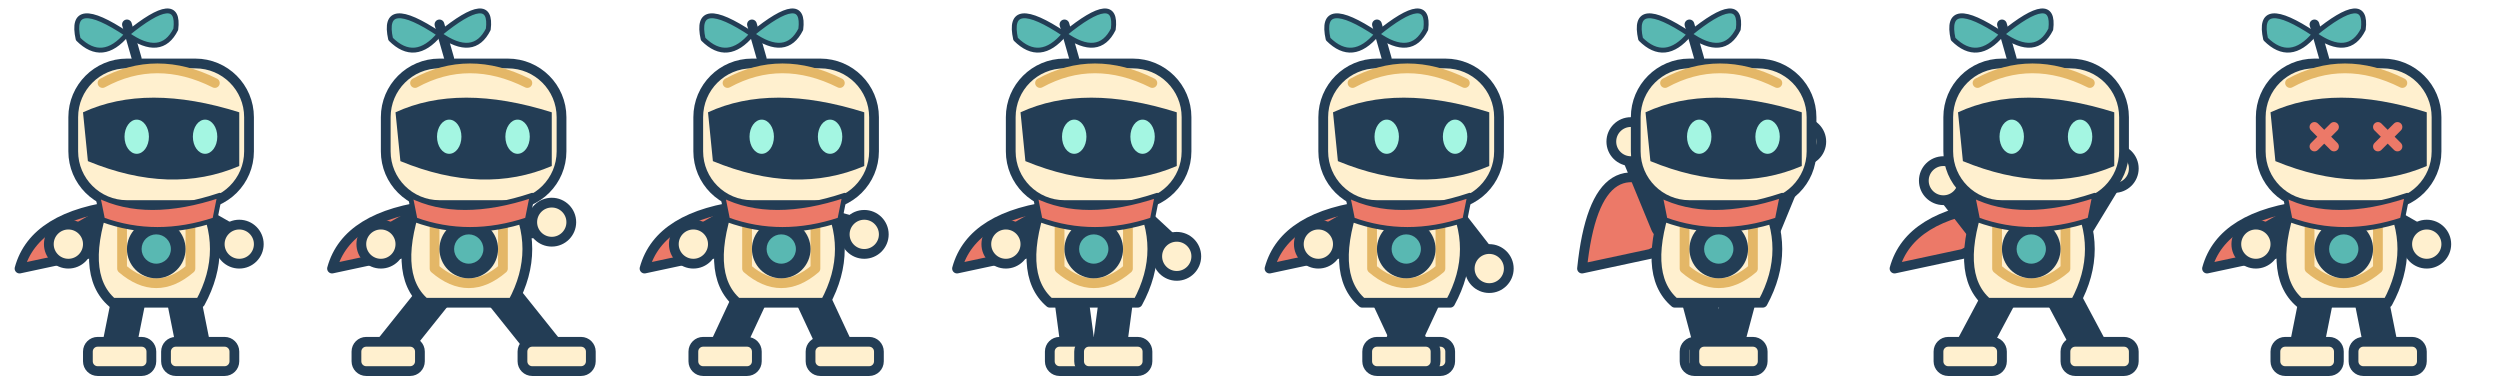
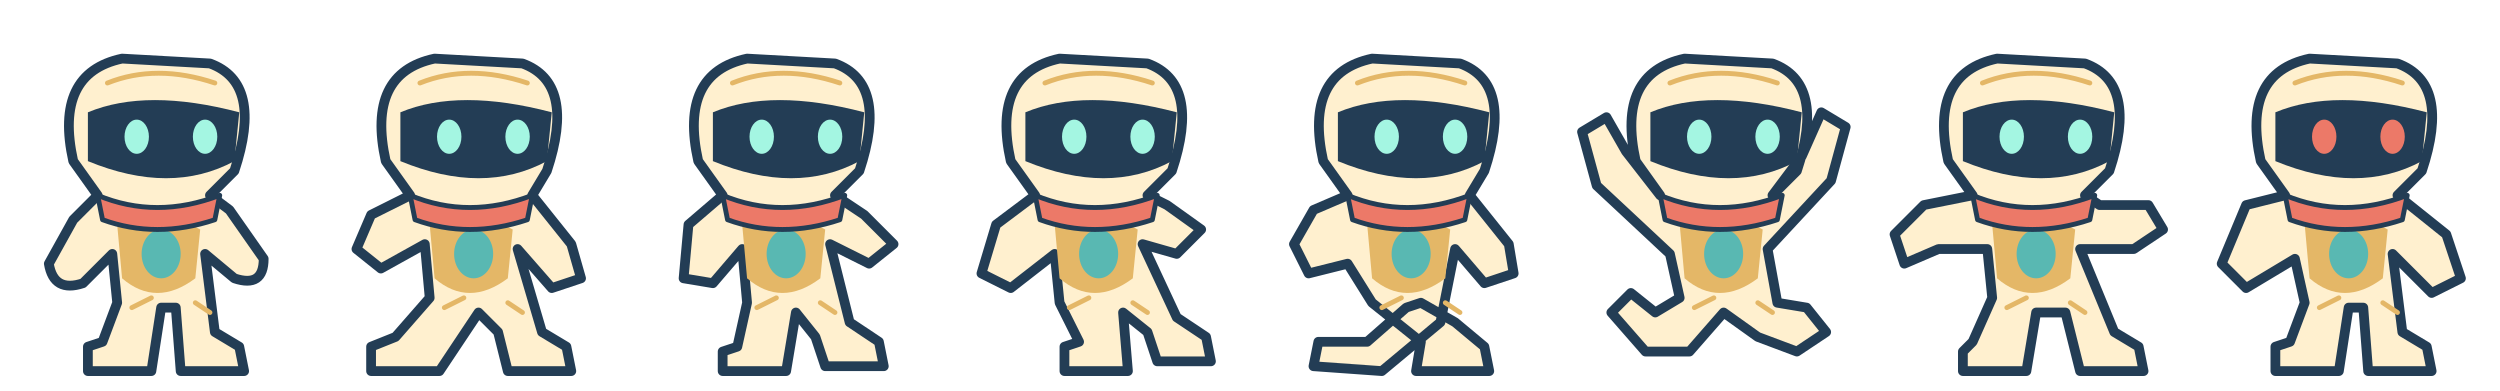
<svg xmlns="http://www.w3.org/2000/svg" width="512" height="80" viewBox="0 0 512 80">
  <g transform="translate(0 0)">
-     <path d="M25 42Q7 44 4 55L18 52 26 48" fill="#ec7968" stroke="#233d55" stroke-width="2" stroke-linecap="round" stroke-linejoin="round" />
-     <path d="M27 58L24 73" fill="none" stroke="#233d55" stroke-width="7" stroke-linecap="round" stroke-linejoin="round" />
-     <path d="M37 58L40 73" fill="none" stroke="#233d55" stroke-width="7" stroke-linecap="round" stroke-linejoin="round" />
-     <rect x="18" y="70" width="13" height="6" rx="2" fill="#fff0cf" stroke="#233d55" stroke-width="2" />
-     <rect x="34" y="70" width="14" height="6" rx="2" fill="#fff0cf" stroke="#233d55" stroke-width="2" />
-     <path d="M21 46L14 50" fill="none" stroke="#233d55" stroke-width="6" stroke-linecap="round" stroke-linejoin="round" />
-     <path d="M42 46L49 50" fill="none" stroke="#233d55" stroke-width="6" stroke-linecap="round" stroke-linejoin="round" />
-     <ellipse cx="14" cy="50" rx="4" ry="4" fill="#fff0cf" stroke="#233d55" stroke-width="2" />
-     <ellipse cx="49" cy="50" rx="4" ry="4" fill="#fff0cf" stroke="#233d55" stroke-width="2" />
-     <path d="M22 40Q16 56 23 62L41 62Q47 51 41 40Z" fill="#fff0cf" stroke="#233d55" stroke-width="2" stroke-linecap="round" stroke-linejoin="round" />
-     <path d="M25 44L25 55Q32 61 39 55L39 44" fill="none" stroke="#e4b767" stroke-width="2" stroke-linecap="round" stroke-linejoin="round" />
-     <ellipse cx="32" cy="51" rx="6" ry="6" fill="#233d55" stroke="none" stroke-width="2" />
-     <ellipse cx="32" cy="51" rx="3" ry="3" fill="#59b8b2" stroke="none" stroke-width="2" />
-     <rect x="15" y="13" width="36" height="29" rx="11" fill="#fff0cf" stroke="#233d55" stroke-width="2" />
-     <path d="M17 23Q30 17 49 23L49 34Q35 40 18 33Z" fill="#233d55" stroke="none" stroke-width="2" stroke-linecap="round" stroke-linejoin="round" />
+     <path d="M20 40L15 45L10 54Q11 60 17 58L23 52L24 62L21 70L18 71L18 76L31 76L33 63L36 63L37 76L50 76L49 71L44 68L42 52L48 57Q54 59 54 53L47 43L43 40L48 35Q54 17 43 13L25 12Q11 15 15 33Z" fill="#fff0cf" stroke="#233d55" stroke-width="2" stroke-linecap="round" stroke-linejoin="round" />
+     <path d="M18 23Q30 18 49 23L48 33Q35 40 18 33Z" fill="#233d55" stroke="none" stroke-width="2" stroke-linecap="round" stroke-linejoin="round" />
    <ellipse cx="28" cy="28" rx="2.5" ry="3.5" fill="#a4f6e2" stroke="none" stroke-width="2" />
    <ellipse cx="42" cy="28" rx="2.5" ry="3.5" fill="#a4f6e2" stroke="none" stroke-width="2" />
-     <path d="M21 17Q32 11 44 17" fill="none" stroke="#e4b767" stroke-width="2" stroke-linecap="round" stroke-linejoin="round" />
-     <path d="M28 12L26 5" fill="none" stroke="#233d55" stroke-width="2" stroke-linecap="round" stroke-linejoin="round" />
-     <path d="M26 7Q14 -1 16 8Q21 13 26 7M26 7Q37 -2 36 6Q33 12 26 7" fill="#59b8b2" stroke="#233d55" stroke-width="1" stroke-linecap="round" stroke-linejoin="round" />
-     <path d="M20 40Q30 45 45 40L44 45Q32 49 21 45Z" fill="#ec7968" stroke="#233d55" stroke-width="1" stroke-linecap="round" stroke-linejoin="round" />
+     <path d="M24 46Q32 42 41 47L40 57Q32 63 25 57Z" fill="#e4b767" stroke="none" stroke-width="2" stroke-linecap="round" stroke-linejoin="round" />
+     <ellipse cx="33" cy="52" rx="4" ry="5" fill="#59b8b2" stroke="none" stroke-width="2" />
+     <path d="M20 40Q32 45 45 40L44 45Q32 49 21 45Z" fill="#ec7968" stroke="#233d55" stroke-width="1" stroke-linecap="round" stroke-linejoin="round" />
+     <path d="M22 17Q32 13 44 17M27 63L31 61M40 62L43 64" fill="none" stroke="#e4b767" stroke-width="1" stroke-linecap="round" stroke-linejoin="round" />
  </g>
  <g transform="translate(64 0)">
-     <path d="M25 42Q7 44 4 55L18 52 26 48" fill="#ec7968" stroke="#233d55" stroke-width="2" stroke-linecap="round" stroke-linejoin="round" />
-     <path d="M27 58L15 73" fill="none" stroke="#233d55" stroke-width="7" stroke-linecap="round" stroke-linejoin="round" />
-     <path d="M37 58L49 73" fill="none" stroke="#233d55" stroke-width="7" stroke-linecap="round" stroke-linejoin="round" />
-     <rect x="9" y="70" width="13" height="6" rx="2" fill="#fff0cf" stroke="#233d55" stroke-width="2" />
-     <rect x="43" y="70" width="14" height="6" rx="2" fill="#fff0cf" stroke="#233d55" stroke-width="2" />
-     <path d="M21 46L14 50" fill="none" stroke="#233d55" stroke-width="6" stroke-linecap="round" stroke-linejoin="round" />
-     <path d="M42 46L49 45.5" fill="none" stroke="#233d55" stroke-width="6" stroke-linecap="round" stroke-linejoin="round" />
-     <ellipse cx="14" cy="50" rx="4" ry="4" fill="#fff0cf" stroke="#233d55" stroke-width="2" />
-     <ellipse cx="49" cy="45.5" rx="4" ry="4" fill="#fff0cf" stroke="#233d55" stroke-width="2" />
-     <path d="M22 40Q16 56 23 62L41 62Q47 51 41 40Z" fill="#fff0cf" stroke="#233d55" stroke-width="2" stroke-linecap="round" stroke-linejoin="round" />
-     <path d="M25 44L25 55Q32 61 39 55L39 44" fill="none" stroke="#e4b767" stroke-width="2" stroke-linecap="round" stroke-linejoin="round" />
-     <ellipse cx="32" cy="51" rx="6" ry="6" fill="#233d55" stroke="none" stroke-width="2" />
-     <ellipse cx="32" cy="51" rx="3" ry="3" fill="#59b8b2" stroke="none" stroke-width="2" />
-     <rect x="15" y="13" width="36" height="29" rx="11" fill="#fff0cf" stroke="#233d55" stroke-width="2" />
-     <path d="M17 23Q30 17 49 23L49 34Q35 40 18 33Z" fill="#233d55" stroke="none" stroke-width="2" stroke-linecap="round" stroke-linejoin="round" />
+     <path d="M20 40L12 44L9 51L14 55L23 50L24 61L17 69L12 71L12 76L26 76L34 64L38 68L40 76L53 76L52 71L47 68L42 51L49 59L55 57L53 50L45 40L48 35Q54 17 43 13L25 12Q11 15 15 33Z" fill="#fff0cf" stroke="#233d55" stroke-width="2" stroke-linecap="round" stroke-linejoin="round" />
+     <path d="M18 23Q30 18 49 23L48 33Q35 40 18 33Z" fill="#233d55" stroke="none" stroke-width="2" stroke-linecap="round" stroke-linejoin="round" />
    <ellipse cx="28" cy="28" rx="2.5" ry="3.5" fill="#a4f6e2" stroke="none" stroke-width="2" />
    <ellipse cx="42" cy="28" rx="2.5" ry="3.5" fill="#a4f6e2" stroke="none" stroke-width="2" />
-     <path d="M21 17Q32 11 44 17" fill="none" stroke="#e4b767" stroke-width="2" stroke-linecap="round" stroke-linejoin="round" />
-     <path d="M28 12L26 5" fill="none" stroke="#233d55" stroke-width="2" stroke-linecap="round" stroke-linejoin="round" />
-     <path d="M26 7Q14 -1 16 8Q21 13 26 7M26 7Q37 -2 36 6Q33 12 26 7" fill="#59b8b2" stroke="#233d55" stroke-width="1" stroke-linecap="round" stroke-linejoin="round" />
-     <path d="M20 40Q30 45 45 40L44 45Q32 49 21 45Z" fill="#ec7968" stroke="#233d55" stroke-width="1" stroke-linecap="round" stroke-linejoin="round" />
+     <path d="M24 46Q32 42 41 47L40 57Q32 63 25 57Z" fill="#e4b767" stroke="none" stroke-width="2" stroke-linecap="round" stroke-linejoin="round" />
+     <ellipse cx="33" cy="52" rx="4" ry="5" fill="#59b8b2" stroke="none" stroke-width="2" />
+     <path d="M20 40Q32 45 45 40L44 45Q32 49 21 45Z" fill="#ec7968" stroke="#233d55" stroke-width="1" stroke-linecap="round" stroke-linejoin="round" />
+     <path d="M22 17Q32 13 44 17M27 63L31 61M40 62L43 64" fill="none" stroke="#e4b767" stroke-width="1" stroke-linecap="round" stroke-linejoin="round" />
  </g>
  <g transform="translate(128 0)">
-     <path d="M25 42Q7 44 4 55L18 52 26 48" fill="#ec7968" stroke="#233d55" stroke-width="2" stroke-linecap="round" stroke-linejoin="round" />
-     <path d="M27 58L20 73" fill="none" stroke="#233d55" stroke-width="7" stroke-linecap="round" stroke-linejoin="round" />
-     <path d="M37 58L44 73" fill="none" stroke="#233d55" stroke-width="7" stroke-linecap="round" stroke-linejoin="round" />
-     <rect x="14" y="70" width="13" height="6" rx="2" fill="#fff0cf" stroke="#233d55" stroke-width="2" />
-     <rect x="38" y="70" width="14" height="6" rx="2" fill="#fff0cf" stroke="#233d55" stroke-width="2" />
-     <path d="M21 46L14 50" fill="none" stroke="#233d55" stroke-width="6" stroke-linecap="round" stroke-linejoin="round" />
-     <path d="M42 46L49 48" fill="none" stroke="#233d55" stroke-width="6" stroke-linecap="round" stroke-linejoin="round" />
-     <ellipse cx="14" cy="50" rx="4" ry="4" fill="#fff0cf" stroke="#233d55" stroke-width="2" />
-     <ellipse cx="49" cy="48" rx="4" ry="4" fill="#fff0cf" stroke="#233d55" stroke-width="2" />
-     <path d="M22 40Q16 56 23 62L41 62Q47 51 41 40Z" fill="#fff0cf" stroke="#233d55" stroke-width="2" stroke-linecap="round" stroke-linejoin="round" />
-     <path d="M25 44L25 55Q32 61 39 55L39 44" fill="none" stroke="#e4b767" stroke-width="2" stroke-linecap="round" stroke-linejoin="round" />
-     <ellipse cx="32" cy="51" rx="6" ry="6" fill="#233d55" stroke="none" stroke-width="2" />
-     <ellipse cx="32" cy="51" rx="3" ry="3" fill="#59b8b2" stroke="none" stroke-width="2" />
-     <rect x="15" y="13" width="36" height="29" rx="11" fill="#fff0cf" stroke="#233d55" stroke-width="2" />
-     <path d="M17 23Q30 17 49 23L49 34Q35 40 18 33Z" fill="#233d55" stroke="none" stroke-width="2" stroke-linecap="round" stroke-linejoin="round" />
+     <path d="M20 40L13 46L12 57L18 58L24 51L25 62L23 71L20 72L20 76L33 76L35 64L39 69L41 75L53 75L52 70L46 66L42 50L50 54L55 50L49 44L43 40L48 35Q54 17 43 13L25 12Q11 15 15 33Z" fill="#fff0cf" stroke="#233d55" stroke-width="2" stroke-linecap="round" stroke-linejoin="round" />
+     <path d="M18 23Q30 18 49 23L48 33Q35 40 18 33Z" fill="#233d55" stroke="none" stroke-width="2" stroke-linecap="round" stroke-linejoin="round" />
    <ellipse cx="28" cy="28" rx="2.5" ry="3.5" fill="#a4f6e2" stroke="none" stroke-width="2" />
    <ellipse cx="42" cy="28" rx="2.5" ry="3.5" fill="#a4f6e2" stroke="none" stroke-width="2" />
-     <path d="M21 17Q32 11 44 17" fill="none" stroke="#e4b767" stroke-width="2" stroke-linecap="round" stroke-linejoin="round" />
-     <path d="M28 12L26 5" fill="none" stroke="#233d55" stroke-width="2" stroke-linecap="round" stroke-linejoin="round" />
-     <path d="M26 7Q14 -1 16 8Q21 13 26 7M26 7Q37 -2 36 6Q33 12 26 7" fill="#59b8b2" stroke="#233d55" stroke-width="1" stroke-linecap="round" stroke-linejoin="round" />
-     <path d="M20 40Q30 45 45 40L44 45Q32 49 21 45Z" fill="#ec7968" stroke="#233d55" stroke-width="1" stroke-linecap="round" stroke-linejoin="round" />
+     <path d="M24 46Q32 42 41 47L40 57Q32 63 25 57Z" fill="#e4b767" stroke="none" stroke-width="2" stroke-linecap="round" stroke-linejoin="round" />
+     <ellipse cx="33" cy="52" rx="4" ry="5" fill="#59b8b2" stroke="none" stroke-width="2" />
+     <path d="M20 40Q32 45 45 40L44 45Q32 49 21 45Z" fill="#ec7968" stroke="#233d55" stroke-width="1" stroke-linecap="round" stroke-linejoin="round" />
+     <path d="M22 17Q32 13 44 17M27 63L31 61M40 62L43 64" fill="none" stroke="#e4b767" stroke-width="1" stroke-linecap="round" stroke-linejoin="round" />
  </g>
  <g transform="translate(192 0)">
-     <path d="M25 42Q7 44 4 55L18 52 26 48" fill="#ec7968" stroke="#233d55" stroke-width="2" stroke-linecap="round" stroke-linejoin="round" />
-     <path d="M27 58L29 73" fill="none" stroke="#233d55" stroke-width="7" stroke-linecap="round" stroke-linejoin="round" />
-     <path d="M37 58L35 73" fill="none" stroke="#233d55" stroke-width="7" stroke-linecap="round" stroke-linejoin="round" />
-     <rect x="23" y="70" width="13" height="6" rx="2" fill="#fff0cf" stroke="#233d55" stroke-width="2" />
-     <rect x="29" y="70" width="14" height="6" rx="2" fill="#fff0cf" stroke="#233d55" stroke-width="2" />
-     <path d="M21 46L14 50" fill="none" stroke="#233d55" stroke-width="6" stroke-linecap="round" stroke-linejoin="round" />
-     <path d="M42 46L49 52.5" fill="none" stroke="#233d55" stroke-width="6" stroke-linecap="round" stroke-linejoin="round" />
-     <ellipse cx="14" cy="50" rx="4" ry="4" fill="#fff0cf" stroke="#233d55" stroke-width="2" />
-     <ellipse cx="49" cy="52.5" rx="4" ry="4" fill="#fff0cf" stroke="#233d55" stroke-width="2" />
-     <path d="M22 40Q16 56 23 62L41 62Q47 51 41 40Z" fill="#fff0cf" stroke="#233d55" stroke-width="2" stroke-linecap="round" stroke-linejoin="round" />
-     <path d="M25 44L25 55Q32 61 39 55L39 44" fill="none" stroke="#e4b767" stroke-width="2" stroke-linecap="round" stroke-linejoin="round" />
-     <ellipse cx="32" cy="51" rx="6" ry="6" fill="#233d55" stroke="none" stroke-width="2" />
-     <ellipse cx="32" cy="51" rx="3" ry="3" fill="#59b8b2" stroke="none" stroke-width="2" />
-     <rect x="15" y="13" width="36" height="29" rx="11" fill="#fff0cf" stroke="#233d55" stroke-width="2" />
-     <path d="M17 23Q30 17 49 23L49 34Q35 40 18 33Z" fill="#233d55" stroke="none" stroke-width="2" stroke-linecap="round" stroke-linejoin="round" />
+     <path d="M20 40L12 46L9 56L15 59L24 52L25 62L29 70L26 71L26 76L39 76L38 64L43 68L45 74L56 74L55 69L49 65L42 50L49 52L54 47L47 42L43 40L48 35Q54 17 43 13L25 12Q11 15 15 33Z" fill="#fff0cf" stroke="#233d55" stroke-width="2" stroke-linecap="round" stroke-linejoin="round" />
+     <path d="M18 23Q30 18 49 23L48 33Q35 40 18 33Z" fill="#233d55" stroke="none" stroke-width="2" stroke-linecap="round" stroke-linejoin="round" />
    <ellipse cx="28" cy="28" rx="2.5" ry="3.5" fill="#a4f6e2" stroke="none" stroke-width="2" />
    <ellipse cx="42" cy="28" rx="2.5" ry="3.5" fill="#a4f6e2" stroke="none" stroke-width="2" />
-     <path d="M21 17Q32 11 44 17" fill="none" stroke="#e4b767" stroke-width="2" stroke-linecap="round" stroke-linejoin="round" />
-     <path d="M28 12L26 5" fill="none" stroke="#233d55" stroke-width="2" stroke-linecap="round" stroke-linejoin="round" />
-     <path d="M26 7Q14 -1 16 8Q21 13 26 7M26 7Q37 -2 36 6Q33 12 26 7" fill="#59b8b2" stroke="#233d55" stroke-width="1" stroke-linecap="round" stroke-linejoin="round" />
-     <path d="M20 40Q30 45 45 40L44 45Q32 49 21 45Z" fill="#ec7968" stroke="#233d55" stroke-width="1" stroke-linecap="round" stroke-linejoin="round" />
+     <path d="M24 46Q32 42 41 47L40 57Q32 63 25 57Z" fill="#e4b767" stroke="none" stroke-width="2" stroke-linecap="round" stroke-linejoin="round" />
+     <ellipse cx="33" cy="52" rx="4" ry="5" fill="#59b8b2" stroke="none" stroke-width="2" />
+     <path d="M20 40Q32 45 45 40L44 45Q32 49 21 45Z" fill="#ec7968" stroke="#233d55" stroke-width="1" stroke-linecap="round" stroke-linejoin="round" />
+     <path d="M22 17Q32 13 44 17M27 63L31 61M40 62L43 64" fill="none" stroke="#e4b767" stroke-width="1" stroke-linecap="round" stroke-linejoin="round" />
  </g>
  <g transform="translate(256 0)">
-     <path d="M25 42Q7 44 4 55L18 52 26 48" fill="#ec7968" stroke="#233d55" stroke-width="2" stroke-linecap="round" stroke-linejoin="round" />
-     <path d="M27 58L34 73" fill="none" stroke="#233d55" stroke-width="7" stroke-linecap="round" stroke-linejoin="round" />
-     <path d="M37 58L30 73" fill="none" stroke="#233d55" stroke-width="7" stroke-linecap="round" stroke-linejoin="round" />
-     <rect x="28" y="70" width="13" height="6" rx="2" fill="#fff0cf" stroke="#233d55" stroke-width="2" />
-     <rect x="24" y="70" width="14" height="6" rx="2" fill="#fff0cf" stroke="#233d55" stroke-width="2" />
-     <path d="M21 46L14 50" fill="none" stroke="#233d55" stroke-width="6" stroke-linecap="round" stroke-linejoin="round" />
-     <path d="M42 46L49 55" fill="none" stroke="#233d55" stroke-width="6" stroke-linecap="round" stroke-linejoin="round" />
-     <ellipse cx="14" cy="50" rx="4" ry="4" fill="#fff0cf" stroke="#233d55" stroke-width="2" />
-     <ellipse cx="49" cy="55" rx="4" ry="4" fill="#fff0cf" stroke="#233d55" stroke-width="2" />
-     <path d="M22 40Q16 56 23 62L41 62Q47 51 41 40Z" fill="#fff0cf" stroke="#233d55" stroke-width="2" stroke-linecap="round" stroke-linejoin="round" />
-     <path d="M25 44L25 55Q32 61 39 55L39 44" fill="none" stroke="#e4b767" stroke-width="2" stroke-linecap="round" stroke-linejoin="round" />
-     <ellipse cx="32" cy="51" rx="6" ry="6" fill="#233d55" stroke="none" stroke-width="2" />
-     <ellipse cx="32" cy="51" rx="3" ry="3" fill="#59b8b2" stroke="none" stroke-width="2" />
-     <rect x="15" y="13" width="36" height="29" rx="11" fill="#fff0cf" stroke="#233d55" stroke-width="2" />
-     <path d="M17 23Q30 17 49 23L49 34Q35 40 18 33Z" fill="#233d55" stroke="none" stroke-width="2" stroke-linecap="round" stroke-linejoin="round" />
+     <path d="M20 40L13 43L9 50L12 56L20 54L25 62L35 70L34 76L49 76L48 71L42 66L35 62L32 63L24 70L14 70L13 75L27 76L39 66L42 51L48 58L54 56L53 50L45 40L48 35Q54 17 43 13L25 12Q11 15 15 33Z" fill="#fff0cf" stroke="#233d55" stroke-width="2" stroke-linecap="round" stroke-linejoin="round" />
+     <path d="M18 23Q30 18 49 23L48 33Q35 40 18 33Z" fill="#233d55" stroke="none" stroke-width="2" stroke-linecap="round" stroke-linejoin="round" />
    <ellipse cx="28" cy="28" rx="2.5" ry="3.5" fill="#a4f6e2" stroke="none" stroke-width="2" />
    <ellipse cx="42" cy="28" rx="2.5" ry="3.5" fill="#a4f6e2" stroke="none" stroke-width="2" />
-     <path d="M21 17Q32 11 44 17" fill="none" stroke="#e4b767" stroke-width="2" stroke-linecap="round" stroke-linejoin="round" />
-     <path d="M28 12L26 5" fill="none" stroke="#233d55" stroke-width="2" stroke-linecap="round" stroke-linejoin="round" />
-     <path d="M26 7Q14 -1 16 8Q21 13 26 7M26 7Q37 -2 36 6Q33 12 26 7" fill="#59b8b2" stroke="#233d55" stroke-width="1" stroke-linecap="round" stroke-linejoin="round" />
-     <path d="M20 40Q30 45 45 40L44 45Q32 49 21 45Z" fill="#ec7968" stroke="#233d55" stroke-width="1" stroke-linecap="round" stroke-linejoin="round" />
+     <path d="M24 46Q32 42 41 47L40 57Q32 63 25 57Z" fill="#e4b767" stroke="none" stroke-width="2" stroke-linecap="round" stroke-linejoin="round" />
+     <ellipse cx="33" cy="52" rx="4" ry="5" fill="#59b8b2" stroke="none" stroke-width="2" />
+     <path d="M20 40Q32 45 45 40L44 45Q32 49 21 45Z" fill="#ec7968" stroke="#233d55" stroke-width="1" stroke-linecap="round" stroke-linejoin="round" />
+     <path d="M22 17Q32 13 44 17M27 63L31 61M40 62L43 64" fill="none" stroke="#e4b767" stroke-width="1" stroke-linecap="round" stroke-linejoin="round" />
  </g>
  <g transform="translate(320 0)">
-     <path d="M25 42Q7 26 4 55L18 52 26 48" fill="#ec7968" stroke="#233d55" stroke-width="2" stroke-linecap="round" stroke-linejoin="round" />
-     <path d="M27 58L31 73" fill="none" stroke="#233d55" stroke-width="7" stroke-linecap="round" stroke-linejoin="round" />
-     <path d="M37 58L33 73" fill="none" stroke="#233d55" stroke-width="7" stroke-linecap="round" stroke-linejoin="round" />
-     <rect x="25" y="70" width="13" height="6" rx="2" fill="#fff0cf" stroke="#233d55" stroke-width="2" />
-     <rect x="27" y="70" width="14" height="6" rx="2" fill="#fff0cf" stroke="#233d55" stroke-width="2" />
-     <path d="M21 46L14 29" fill="none" stroke="#233d55" stroke-width="6" stroke-linecap="round" stroke-linejoin="round" />
-     <path d="M42 46L49 29" fill="none" stroke="#233d55" stroke-width="6" stroke-linecap="round" stroke-linejoin="round" />
-     <ellipse cx="14" cy="29" rx="4" ry="4" fill="#fff0cf" stroke="#233d55" stroke-width="2" />
-     <ellipse cx="49" cy="29" rx="4" ry="4" fill="#fff0cf" stroke="#233d55" stroke-width="2" />
-     <path d="M22 40Q16 56 23 62L41 62Q47 51 41 40Z" fill="#fff0cf" stroke="#233d55" stroke-width="2" stroke-linecap="round" stroke-linejoin="round" />
-     <path d="M25 44L25 55Q32 61 39 55L39 44" fill="none" stroke="#e4b767" stroke-width="2" stroke-linecap="round" stroke-linejoin="round" />
-     <ellipse cx="32" cy="51" rx="6" ry="6" fill="#233d55" stroke="none" stroke-width="2" />
-     <ellipse cx="32" cy="51" rx="3" ry="3" fill="#59b8b2" stroke="none" stroke-width="2" />
-     <rect x="15" y="13" width="36" height="29" rx="11" fill="#fff0cf" stroke="#233d55" stroke-width="2" />
-     <path d="M17 23Q30 17 49 23L49 34Q35 40 18 33Z" fill="#233d55" stroke="none" stroke-width="2" stroke-linecap="round" stroke-linejoin="round" />
+     <path d="M20 40L13 31L9 24L4 27L7 38L22 52L24 61L19 64L14 60L10 64L17 72L26 72L33 64L40 69L48 72L54 68L50 63L44 62L42 51L55 37L58 26L53 23L49 32L43 40L48 35Q54 17 43 13L25 12Q11 15 15 33Z" fill="#fff0cf" stroke="#233d55" stroke-width="2" stroke-linecap="round" stroke-linejoin="round" />
+     <path d="M18 23Q30 18 49 23L48 33Q35 40 18 33Z" fill="#233d55" stroke="none" stroke-width="2" stroke-linecap="round" stroke-linejoin="round" />
    <ellipse cx="28" cy="28" rx="2.5" ry="3.5" fill="#a4f6e2" stroke="none" stroke-width="2" />
    <ellipse cx="42" cy="28" rx="2.5" ry="3.5" fill="#a4f6e2" stroke="none" stroke-width="2" />
-     <path d="M21 17Q32 11 44 17" fill="none" stroke="#e4b767" stroke-width="2" stroke-linecap="round" stroke-linejoin="round" />
-     <path d="M28 12L26 5" fill="none" stroke="#233d55" stroke-width="2" stroke-linecap="round" stroke-linejoin="round" />
-     <path d="M26 7Q14 -1 16 8Q21 13 26 7M26 7Q37 -2 36 6Q33 12 26 7" fill="#59b8b2" stroke="#233d55" stroke-width="1" stroke-linecap="round" stroke-linejoin="round" />
-     <path d="M20 40Q30 45 45 40L44 45Q32 49 21 45Z" fill="#ec7968" stroke="#233d55" stroke-width="1" stroke-linecap="round" stroke-linejoin="round" />
+     <path d="M24 46Q32 42 41 47L40 57Q32 63 25 57Z" fill="#e4b767" stroke="none" stroke-width="2" stroke-linecap="round" stroke-linejoin="round" />
+     <ellipse cx="33" cy="52" rx="4" ry="5" fill="#59b8b2" stroke="none" stroke-width="2" />
+     <path d="M20 40Q32 45 45 40L44 45Q32 49 21 45Z" fill="#ec7968" stroke="#233d55" stroke-width="1" stroke-linecap="round" stroke-linejoin="round" />
+     <path d="M22 17Q32 13 44 17M27 63L31 61M40 62L43 64" fill="none" stroke="#e4b767" stroke-width="1" stroke-linecap="round" stroke-linejoin="round" />
  </g>
  <g transform="translate(384 0)">
-     <path d="M25 42Q7 44 4 55L18 52 26 48" fill="#ec7968" stroke="#233d55" stroke-width="2" stroke-linecap="round" stroke-linejoin="round" />
-     <path d="M27 58L19 73" fill="none" stroke="#233d55" stroke-width="7" stroke-linecap="round" stroke-linejoin="round" />
-     <path d="M37 58L45 73" fill="none" stroke="#233d55" stroke-width="7" stroke-linecap="round" stroke-linejoin="round" />
-     <rect x="13" y="70" width="13" height="6" rx="2" fill="#fff0cf" stroke="#233d55" stroke-width="2" />
-     <rect x="39" y="70" width="14" height="6" rx="2" fill="#fff0cf" stroke="#233d55" stroke-width="2" />
-     <path d="M21 46L14 37" fill="none" stroke="#233d55" stroke-width="6" stroke-linecap="round" stroke-linejoin="round" />
-     <path d="M42 46L49 34.5" fill="none" stroke="#233d55" stroke-width="6" stroke-linecap="round" stroke-linejoin="round" />
-     <ellipse cx="14" cy="37" rx="4" ry="4" fill="#fff0cf" stroke="#233d55" stroke-width="2" />
-     <ellipse cx="49" cy="34.5" rx="4" ry="4" fill="#fff0cf" stroke="#233d55" stroke-width="2" />
-     <path d="M22 40Q16 56 23 62L41 62Q47 51 41 40Z" fill="#fff0cf" stroke="#233d55" stroke-width="2" stroke-linecap="round" stroke-linejoin="round" />
-     <path d="M25 44L25 55Q32 61 39 55L39 44" fill="none" stroke="#e4b767" stroke-width="2" stroke-linecap="round" stroke-linejoin="round" />
-     <ellipse cx="32" cy="51" rx="6" ry="6" fill="#233d55" stroke="none" stroke-width="2" />
-     <ellipse cx="32" cy="51" rx="3" ry="3" fill="#59b8b2" stroke="none" stroke-width="2" />
-     <rect x="15" y="13" width="36" height="29" rx="11" fill="#fff0cf" stroke="#233d55" stroke-width="2" />
-     <path d="M17 23Q30 17 49 23L49 34Q35 40 18 33Z" fill="#233d55" stroke="none" stroke-width="2" stroke-linecap="round" stroke-linejoin="round" />
+     <path d="M20 40L10 42L4 48L6 54L13 51L23 51L24 61L20 70L18 72L18 76L31 76L33 64L39 64L42 76L55 76L54 71L49 68L42 51L53 51L59 47L56 42L46 42L43 40L48 35Q54 17 43 13L25 12Q11 15 15 33Z" fill="#fff0cf" stroke="#233d55" stroke-width="2" stroke-linecap="round" stroke-linejoin="round" />
+     <path d="M18 23Q30 18 49 23L48 33Q35 40 18 33Z" fill="#233d55" stroke="none" stroke-width="2" stroke-linecap="round" stroke-linejoin="round" />
    <ellipse cx="28" cy="28" rx="2.5" ry="3.5" fill="#a4f6e2" stroke="none" stroke-width="2" />
    <ellipse cx="42" cy="28" rx="2.5" ry="3.5" fill="#a4f6e2" stroke="none" stroke-width="2" />
-     <path d="M21 17Q32 11 44 17" fill="none" stroke="#e4b767" stroke-width="2" stroke-linecap="round" stroke-linejoin="round" />
-     <path d="M28 12L26 5" fill="none" stroke="#233d55" stroke-width="2" stroke-linecap="round" stroke-linejoin="round" />
-     <path d="M26 7Q14 -1 16 8Q21 13 26 7M26 7Q37 -2 36 6Q33 12 26 7" fill="#59b8b2" stroke="#233d55" stroke-width="1" stroke-linecap="round" stroke-linejoin="round" />
-     <path d="M20 40Q30 45 45 40L44 45Q32 49 21 45Z" fill="#ec7968" stroke="#233d55" stroke-width="1" stroke-linecap="round" stroke-linejoin="round" />
+     <path d="M24 46Q32 42 41 47L40 57Q32 63 25 57Z" fill="#e4b767" stroke="none" stroke-width="2" stroke-linecap="round" stroke-linejoin="round" />
+     <ellipse cx="33" cy="52" rx="4" ry="5" fill="#59b8b2" stroke="none" stroke-width="2" />
+     <path d="M20 40Q32 45 45 40L44 45Q32 49 21 45Z" fill="#ec7968" stroke="#233d55" stroke-width="1" stroke-linecap="round" stroke-linejoin="round" />
+     <path d="M22 17Q32 13 44 17M27 63L31 61M40 62L43 64" fill="none" stroke="#e4b767" stroke-width="1" stroke-linecap="round" stroke-linejoin="round" />
  </g>
  <g transform="translate(448 0)">
-     <path d="M25 42Q7 44 4 55L18 52 26 48" fill="#ec7968" stroke="#233d55" stroke-width="2" stroke-linecap="round" stroke-linejoin="round" />
-     <path d="M27 58L24 73" fill="none" stroke="#233d55" stroke-width="7" stroke-linecap="round" stroke-linejoin="round" />
-     <path d="M37 58L40 73" fill="none" stroke="#233d55" stroke-width="7" stroke-linecap="round" stroke-linejoin="round" />
-     <rect x="18" y="70" width="13" height="6" rx="2" fill="#fff0cf" stroke="#233d55" stroke-width="2" />
-     <rect x="34" y="70" width="14" height="6" rx="2" fill="#fff0cf" stroke="#233d55" stroke-width="2" />
-     <path d="M21 46L14 50" fill="none" stroke="#233d55" stroke-width="6" stroke-linecap="round" stroke-linejoin="round" />
-     <path d="M42 46L49 50" fill="none" stroke="#233d55" stroke-width="6" stroke-linecap="round" stroke-linejoin="round" />
-     <ellipse cx="14" cy="50" rx="4" ry="4" fill="#fff0cf" stroke="#233d55" stroke-width="2" />
-     <ellipse cx="49" cy="50" rx="4" ry="4" fill="#fff0cf" stroke="#233d55" stroke-width="2" />
-     <path d="M22 40Q16 56 23 62L41 62Q47 51 41 40Z" fill="#fff0cf" stroke="#233d55" stroke-width="2" stroke-linecap="round" stroke-linejoin="round" />
-     <path d="M25 44L25 55Q32 61 39 55L39 44" fill="none" stroke="#e4b767" stroke-width="2" stroke-linecap="round" stroke-linejoin="round" />
-     <ellipse cx="32" cy="51" rx="6" ry="6" fill="#233d55" stroke="none" stroke-width="2" />
-     <ellipse cx="32" cy="51" rx="3" ry="3" fill="#59b8b2" stroke="none" stroke-width="2" />
-     <rect x="15" y="13" width="36" height="29" rx="11" fill="#fff0cf" stroke="#233d55" stroke-width="2" />
-     <path d="M17 23Q30 17 49 23L49 34Q35 40 18 33Z" fill="#233d55" stroke="none" stroke-width="2" stroke-linecap="round" stroke-linejoin="round" />
-     <path d="M26 26L30 30" fill="none" stroke="#ec7968" stroke-width="2" stroke-linecap="round" stroke-linejoin="round" />
-     <path d="M30 26L26 30" fill="none" stroke="#ec7968" stroke-width="2" stroke-linecap="round" stroke-linejoin="round" />
-     <path d="M39 26L43 30" fill="none" stroke="#ec7968" stroke-width="2" stroke-linecap="round" stroke-linejoin="round" />
-     <path d="M43 26L39 30" fill="none" stroke="#ec7968" stroke-width="2" stroke-linecap="round" stroke-linejoin="round" />
-     <path d="M21 17Q32 11 44 17" fill="none" stroke="#e4b767" stroke-width="2" stroke-linecap="round" stroke-linejoin="round" />
-     <path d="M28 12L26 5" fill="none" stroke="#233d55" stroke-width="2" stroke-linecap="round" stroke-linejoin="round" />
-     <path d="M26 7Q14 -1 16 8Q21 13 26 7M26 7Q37 -2 36 6Q33 12 26 7" fill="#59b8b2" stroke="#233d55" stroke-width="1" stroke-linecap="round" stroke-linejoin="round" />
-     <path d="M20 40Q30 45 45 40L44 45Q32 49 21 45Z" fill="#ec7968" stroke="#233d55" stroke-width="1" stroke-linecap="round" stroke-linejoin="round" />
+     <path d="M20 40L12 42L7 54L12 59L22 53L24 62L21 70L18 71L18 76L31 76L33 63L36 63L37 76L50 76L49 71L44 68L42 52L50 60L56 57L53 48L43 40L48 35Q54 17 43 13L25 12Q11 15 15 33Z" fill="#fff0cf" stroke="#233d55" stroke-width="2" stroke-linecap="round" stroke-linejoin="round" />
+     <path d="M18 23Q30 18 49 23L48 33Q35 40 18 33Z" fill="#233d55" stroke="none" stroke-width="2" stroke-linecap="round" stroke-linejoin="round" />
+     <ellipse cx="28" cy="28" rx="2.5" ry="3.5" fill="#ec7968" stroke="none" stroke-width="2" />
+     <ellipse cx="42" cy="28" rx="2.5" ry="3.5" fill="#ec7968" stroke="none" stroke-width="2" />
+     <path d="M24 46Q32 42 41 47L40 57Q32 63 25 57Z" fill="#e4b767" stroke="none" stroke-width="2" stroke-linecap="round" stroke-linejoin="round" />
+     <ellipse cx="33" cy="52" rx="4" ry="5" fill="#59b8b2" stroke="none" stroke-width="2" />
+     <path d="M20 40Q32 45 45 40L44 45Q32 49 21 45Z" fill="#ec7968" stroke="#233d55" stroke-width="1" stroke-linecap="round" stroke-linejoin="round" />
+     <path d="M22 17Q32 13 44 17M27 63L31 61M40 62L43 64" fill="none" stroke="#e4b767" stroke-width="1" stroke-linecap="round" stroke-linejoin="round" />
  </g>
</svg>
